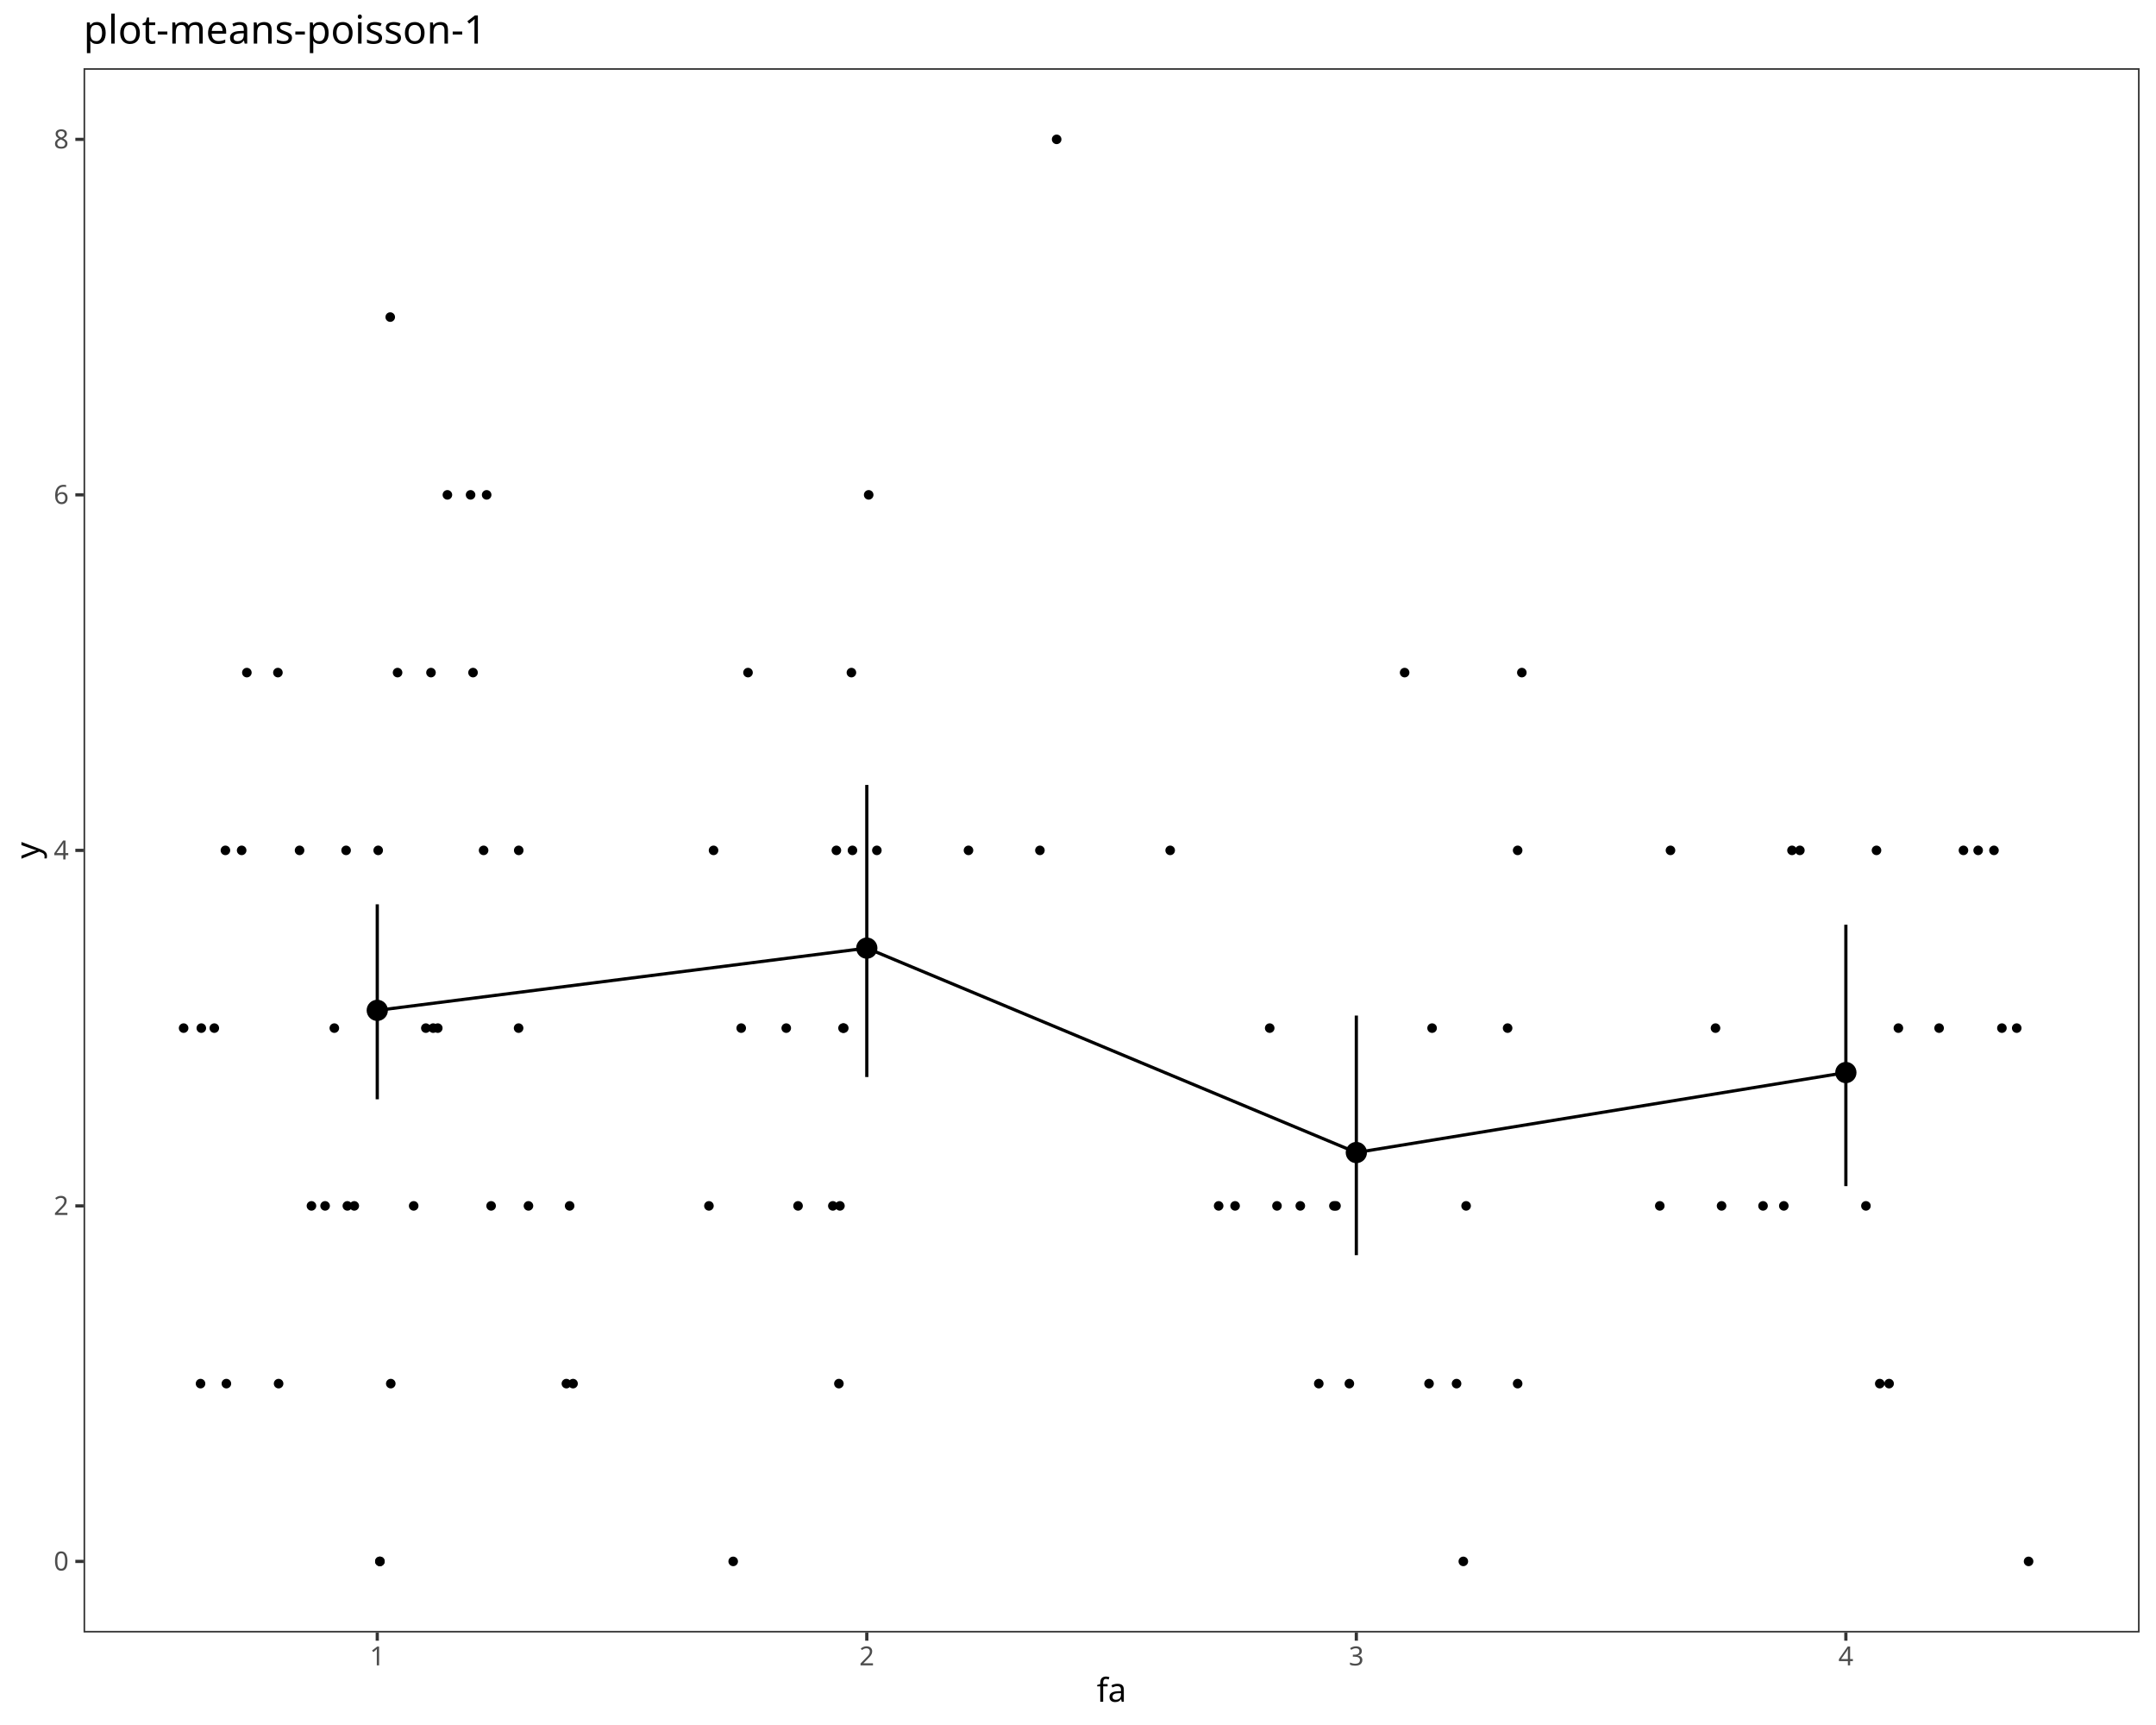
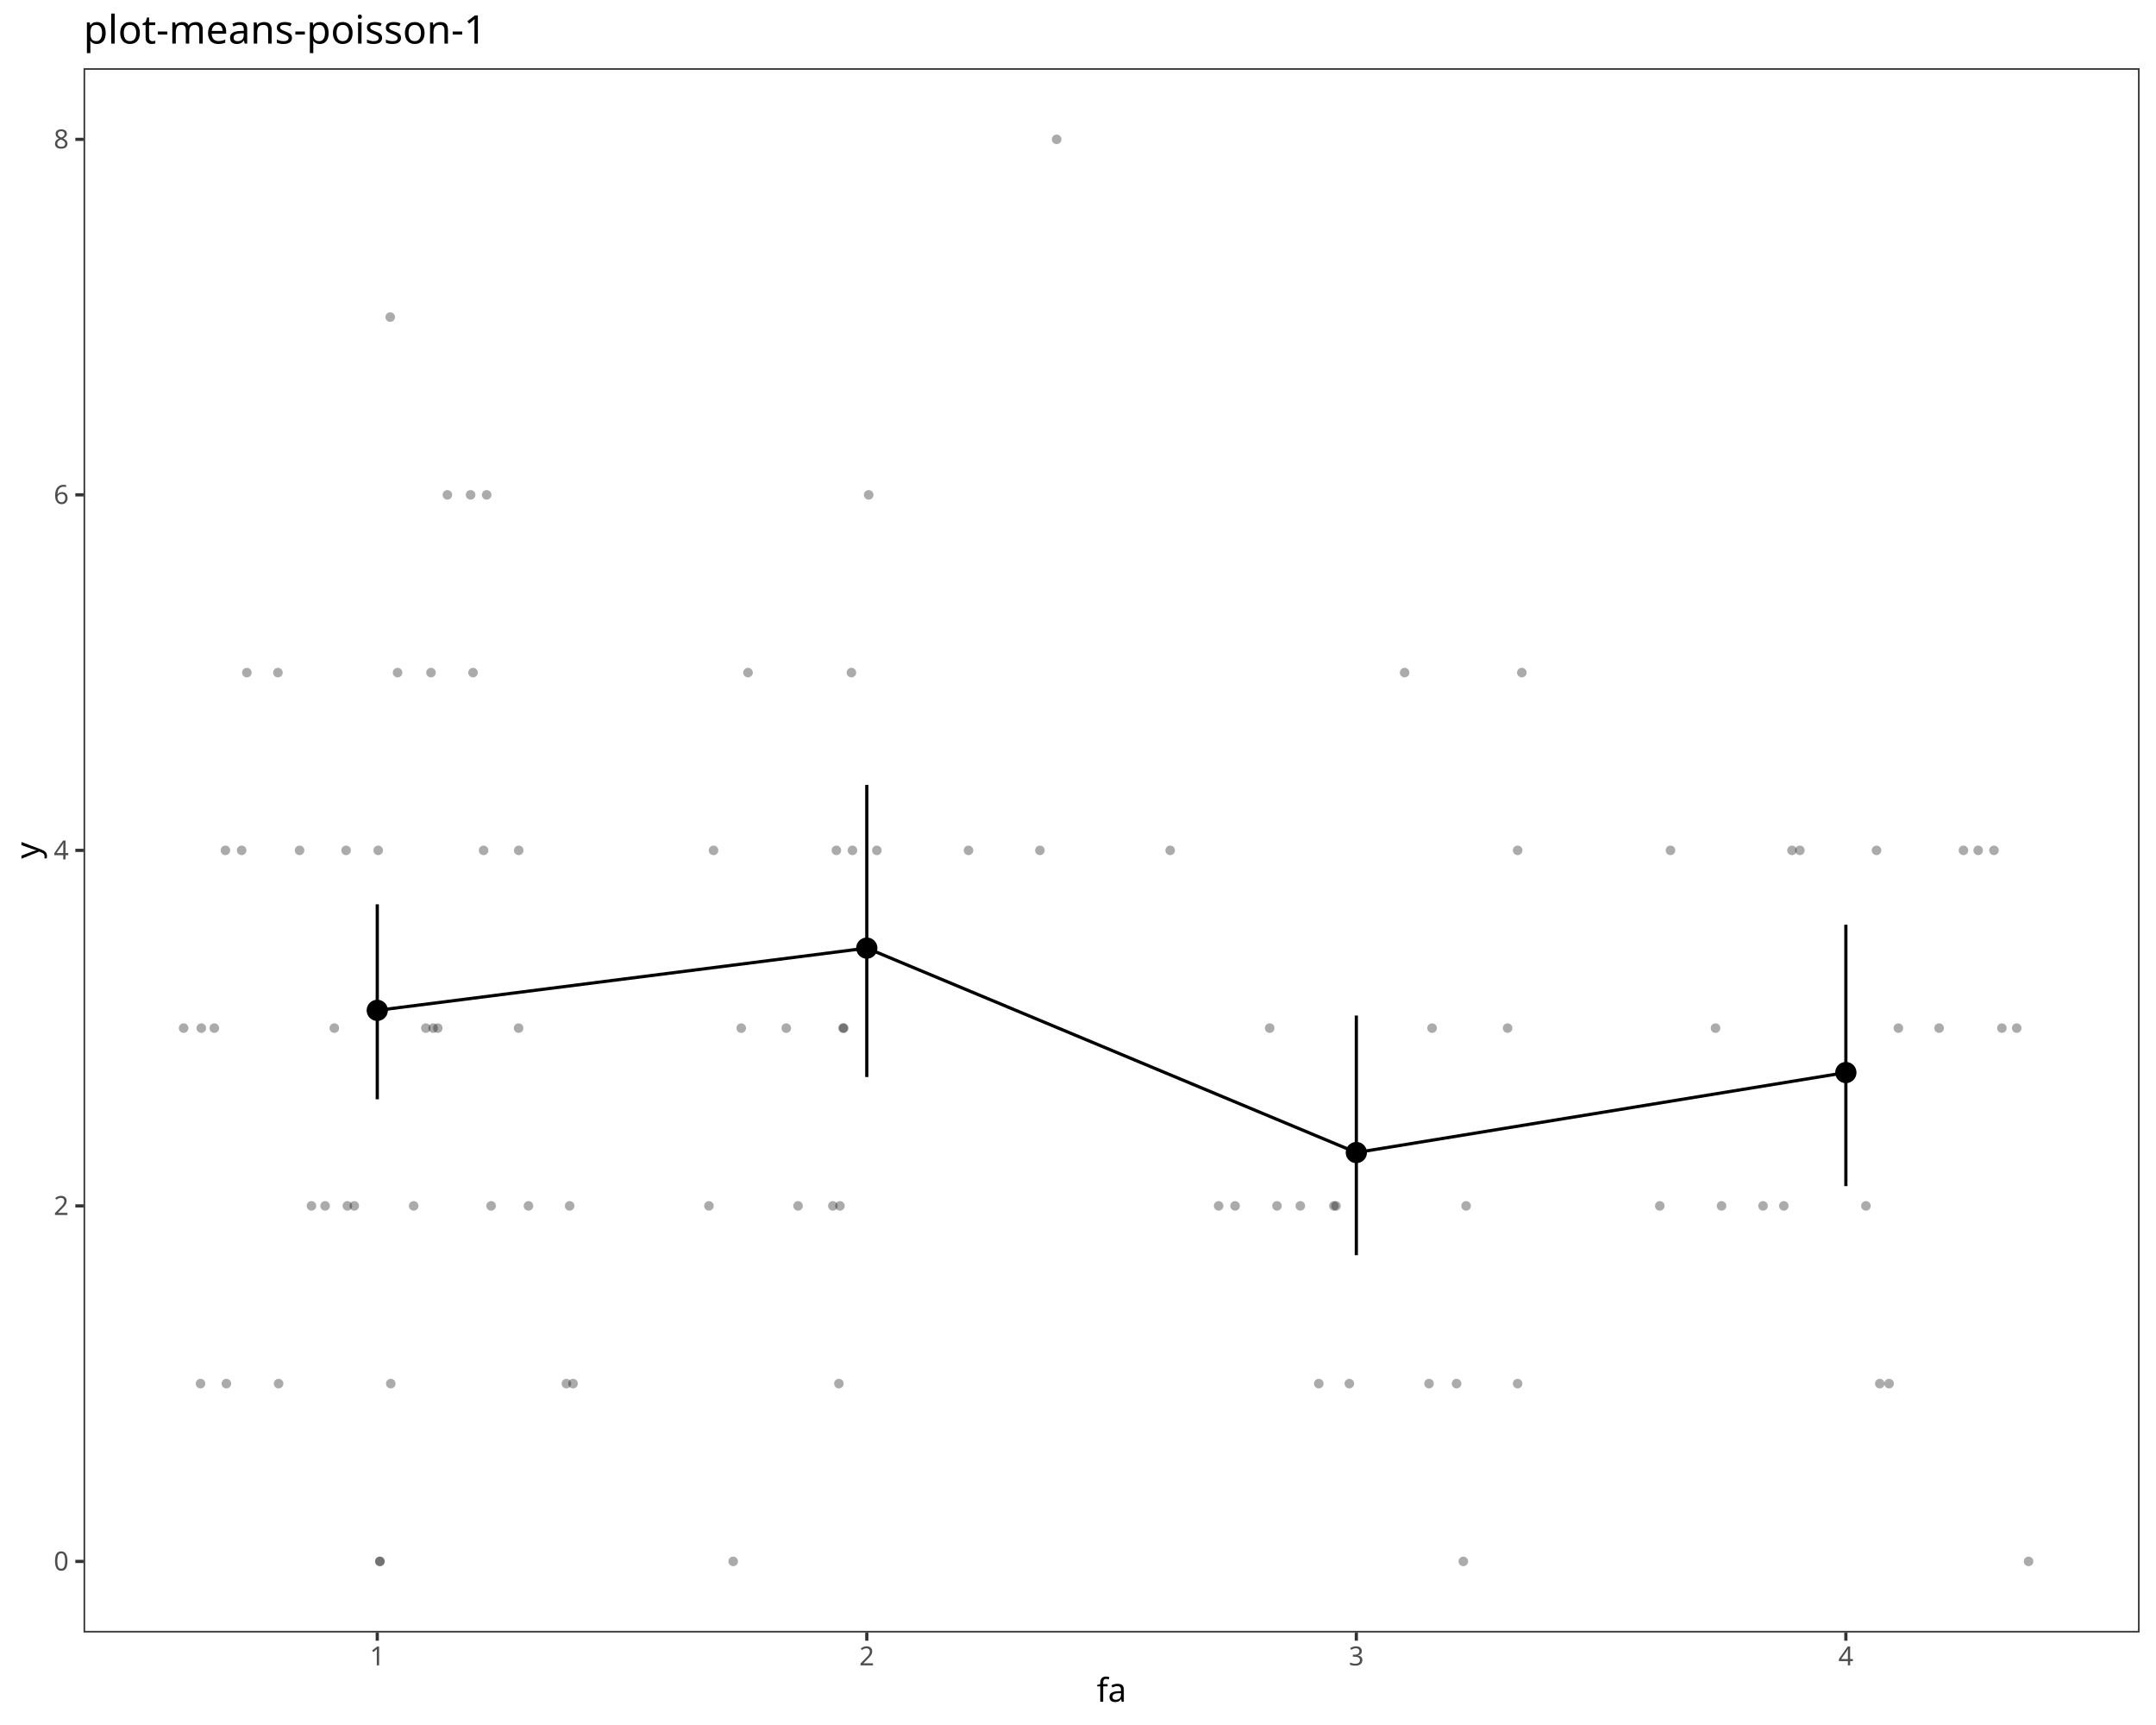
<svg xmlns="http://www.w3.org/2000/svg" class="svglite" data-engine-version="2.0" width="720.00pt" height="576.00pt" viewBox="0 0 720.00 576.00">
  <defs>
    <style type="text/css">
    .svglite line, .svglite polyline, .svglite polygon, .svglite path, .svglite rect, .svglite circle {
      fill: none;
      stroke: #000000;
      stroke-linecap: round;
      stroke-linejoin: round;
      stroke-miterlimit: 10.00;
    }
  </style>
  </defs>
  <rect width="100%" height="100%" style="stroke: none; fill: #FFFFFF;" />
  <defs>
    <clipPath id="cpMC4wMHw3MjAuMDB8MC4wMHw1NzYuMDA=">
      <rect x="0.00" y="0.00" width="720.00" height="576.00" />
    </clipPath>
  </defs>
  <g clip-path="url(#cpMC4wMHw3MjAuMDB8MC4wMHw1NzYuMDA=)">
    <rect x="0.00" y="0.00" width="720.00" height="576.00" style="stroke-width: 1.07; stroke: #FFFFFF; fill: #FFFFFF;" />
  </g>
  <defs>
    <clipPath id="cpMjcuOTB8NzE0LjUyfDIyLjc4fDU0NS4xMQ==">
      <rect x="27.90" y="22.78" width="686.62" height="522.33" />
    </clipPath>
  </defs>
  <g clip-path="url(#cpMjcuOTB8NzE0LjUyfDIyLjc4fDU0NS4xMQ==)">
    <rect x="27.90" y="22.78" width="686.62" height="522.33" style="stroke-width: 1.07; stroke: none; fill: #FFFFFF;" />
-     <circle cx="118.31" cy="402.66" r="1.60" style="stroke-width: 0.00; stroke: none; fill: #000000;" />
-     <circle cx="126.30" cy="283.95" r="1.60" style="stroke-width: 0.00; stroke: none; fill: #000000;" />
-     <circle cx="164.01" cy="402.66" r="1.60" style="stroke-width: 0.00; stroke: none; fill: #000000;" />
-     <circle cx="82.44" cy="224.59" r="1.60" style="stroke-width: 0.00; stroke: none; fill: #000000;" />
-     <circle cx="149.41" cy="165.24" r="1.60" style="stroke-width: 0.00; stroke: none; fill: #000000;" />
-     <circle cx="126.88" cy="521.37" r="1.60" style="stroke-width: 0.00; stroke: none; fill: #000000;" />
-     <circle cx="111.65" cy="343.30" r="1.60" style="stroke-width: 0.00; stroke: none; fill: #000000;" />
-     <circle cx="143.93" cy="224.59" r="1.60" style="stroke-width: 0.00; stroke: none; fill: #000000;" />
-     <circle cx="144.66" cy="343.30" r="1.60" style="stroke-width: 0.00; stroke: none; fill: #000000;" />
-     <circle cx="71.57" cy="343.30" r="1.60" style="stroke-width: 0.00; stroke: none; fill: #000000;" />
-     <circle cx="162.52" cy="165.24" r="1.60" style="stroke-width: 0.00; stroke: none; fill: #000000;" />
-     <circle cx="67.23" cy="343.30" r="1.60" style="stroke-width: 0.00; stroke: none; fill: #000000;" />
-     <circle cx="173.23" cy="283.95" r="1.60" style="stroke-width: 0.00; stroke: none; fill: #000000;" />
-     <circle cx="142.21" cy="343.30" r="1.60" style="stroke-width: 0.00; stroke: none; fill: #000000;" />
-     <circle cx="189.15" cy="462.01" r="1.60" style="stroke-width: 0.00; stroke: none; fill: #000000;" />
-     <circle cx="92.81" cy="224.59" r="1.60" style="stroke-width: 0.00; stroke: none; fill: #000000;" />
-     <circle cx="176.48" cy="402.66" r="1.60" style="stroke-width: 0.00; stroke: none; fill: #000000;" />
-     <circle cx="126.85" cy="521.37" r="1.60" style="stroke-width: 0.00; stroke: none; fill: #000000;" />
-     <circle cx="116.00" cy="402.66" r="1.60" style="stroke-width: 0.00; stroke: none; fill: #000000;" />
-     <circle cx="157.15" cy="165.24" r="1.60" style="stroke-width: 0.00; stroke: none; fill: #000000;" />
-     <circle cx="284.33" cy="224.59" r="1.60" style="stroke-width: 0.00; stroke: none; fill: #000000;" />
-     <circle cx="323.43" cy="283.95" r="1.60" style="stroke-width: 0.00; stroke: none; fill: #000000;" />
-     <circle cx="247.53" cy="343.30" r="1.60" style="stroke-width: 0.00; stroke: none; fill: #000000;" />
-     <circle cx="352.87" cy="46.53" r="1.60" style="stroke-width: 0.00; stroke: none; fill: #000000;" />
-     <circle cx="279.31" cy="283.95" r="1.60" style="stroke-width: 0.00; stroke: none; fill: #000000;" />
-     <circle cx="347.28" cy="283.95" r="1.60" style="stroke-width: 0.00; stroke: none; fill: #000000;" />
-     <circle cx="281.78" cy="343.30" r="1.60" style="stroke-width: 0.00; stroke: none; fill: #000000;" />
-     <circle cx="281.53" cy="343.30" r="1.60" style="stroke-width: 0.00; stroke: none; fill: #000000;" />
-     <circle cx="266.51" cy="402.66" r="1.60" style="stroke-width: 0.00; stroke: none; fill: #000000;" />
-     <circle cx="280.15" cy="462.01" r="1.60" style="stroke-width: 0.00; stroke: none; fill: #000000;" />
-     <circle cx="290.10" cy="165.24" r="1.60" style="stroke-width: 0.00; stroke: none; fill: #000000;" />
-     <circle cx="249.80" cy="224.59" r="1.60" style="stroke-width: 0.00; stroke: none; fill: #000000;" />
-     <circle cx="292.83" cy="283.95" r="1.60" style="stroke-width: 0.00; stroke: none; fill: #000000;" />
-     <circle cx="238.29" cy="283.95" r="1.60" style="stroke-width: 0.00; stroke: none; fill: #000000;" />
-     <circle cx="244.85" cy="521.37" r="1.60" style="stroke-width: 0.00; stroke: none; fill: #000000;" />
-     <circle cx="262.57" cy="343.30" r="1.60" style="stroke-width: 0.00; stroke: none; fill: #000000;" />
-     <circle cx="284.68" cy="283.95" r="1.60" style="stroke-width: 0.00; stroke: none; fill: #000000;" />
-     <circle cx="236.75" cy="402.66" r="1.60" style="stroke-width: 0.00; stroke: none; fill: #000000;" />
-     <circle cx="280.50" cy="402.66" r="1.60" style="stroke-width: 0.00; stroke: none; fill: #000000;" />
-     <circle cx="278.13" cy="402.66" r="1.60" style="stroke-width: 0.00; stroke: none; fill: #000000;" />
-     <circle cx="440.41" cy="462.01" r="1.60" style="stroke-width: 0.00; stroke: none; fill: #000000;" />
-     <circle cx="426.45" cy="402.66" r="1.60" style="stroke-width: 0.00; stroke: none; fill: #000000;" />
-     <circle cx="489.61" cy="402.66" r="1.60" style="stroke-width: 0.00; stroke: none; fill: #000000;" />
-     <circle cx="434.24" cy="402.66" r="1.60" style="stroke-width: 0.00; stroke: none; fill: #000000;" />
-     <circle cx="486.42" cy="462.01" r="1.60" style="stroke-width: 0.00; stroke: none; fill: #000000;" />
-     <circle cx="477.23" cy="462.01" r="1.60" style="stroke-width: 0.00; stroke: none; fill: #000000;" />
-     <circle cx="406.97" cy="402.66" r="1.60" style="stroke-width: 0.00; stroke: none; fill: #000000;" />
-     <circle cx="424.02" cy="343.30" r="1.60" style="stroke-width: 0.00; stroke: none; fill: #000000;" />
-     <circle cx="445.46" cy="402.66" r="1.60" style="stroke-width: 0.00; stroke: none; fill: #000000;" />
-     <circle cx="469.08" cy="224.59" r="1.60" style="stroke-width: 0.00; stroke: none; fill: #000000;" />
-     <circle cx="488.68" cy="521.37" r="1.60" style="stroke-width: 0.00; stroke: none; fill: #000000;" />
-     <circle cx="503.47" cy="343.30" r="1.60" style="stroke-width: 0.00; stroke: none; fill: #000000;" />
-     <circle cx="390.78" cy="283.95" r="1.60" style="stroke-width: 0.00; stroke: none; fill: #000000;" />
-     <circle cx="506.82" cy="462.01" r="1.60" style="stroke-width: 0.00; stroke: none; fill: #000000;" />
-     <circle cx="478.25" cy="343.30" r="1.60" style="stroke-width: 0.00; stroke: none; fill: #000000;" />
-     <circle cx="446.16" cy="402.66" r="1.60" style="stroke-width: 0.00; stroke: none; fill: #000000;" />
-     <circle cx="450.62" cy="462.01" r="1.60" style="stroke-width: 0.00; stroke: none; fill: #000000;" />
-     <circle cx="506.82" cy="283.95" r="1.60" style="stroke-width: 0.00; stroke: none; fill: #000000;" />
-     <circle cx="508.22" cy="224.59" r="1.60" style="stroke-width: 0.00; stroke: none; fill: #000000;" />
-     <circle cx="412.46" cy="402.66" r="1.60" style="stroke-width: 0.00; stroke: none; fill: #000000;" />
-     <circle cx="601.07" cy="283.95" r="1.60" style="stroke-width: 0.00; stroke: none; fill: #000000;" />
-     <circle cx="630.87" cy="462.01" r="1.60" style="stroke-width: 0.00; stroke: none; fill: #000000;" />
-     <circle cx="554.29" cy="402.66" r="1.60" style="stroke-width: 0.00; stroke: none; fill: #000000;" />
-     <circle cx="623.13" cy="402.66" r="1.60" style="stroke-width: 0.00; stroke: none; fill: #000000;" />
-     <circle cx="598.44" cy="283.95" r="1.60" style="stroke-width: 0.00; stroke: none; fill: #000000;" />
-     <circle cx="647.57" cy="343.30" r="1.60" style="stroke-width: 0.00; stroke: none; fill: #000000;" />
-     <circle cx="660.61" cy="283.95" r="1.60" style="stroke-width: 0.00; stroke: none; fill: #000000;" />
-     <circle cx="557.86" cy="283.95" r="1.60" style="stroke-width: 0.00; stroke: none; fill: #000000;" />
-     <circle cx="655.70" cy="283.95" r="1.60" style="stroke-width: 0.00; stroke: none; fill: #000000;" />
-     <circle cx="668.54" cy="343.30" r="1.60" style="stroke-width: 0.00; stroke: none; fill: #000000;" />
-     <circle cx="665.89" cy="283.95" r="1.60" style="stroke-width: 0.00; stroke: none; fill: #000000;" />
-     <circle cx="572.90" cy="343.30" r="1.60" style="stroke-width: 0.00; stroke: none; fill: #000000;" />
-     <circle cx="626.66" cy="283.95" r="1.60" style="stroke-width: 0.00; stroke: none; fill: #000000;" />
-     <circle cx="677.45" cy="521.37" r="1.60" style="stroke-width: 0.00; stroke: none; fill: #000000;" />
-     <circle cx="633.97" cy="343.30" r="1.60" style="stroke-width: 0.00; stroke: none; fill: #000000;" />
-     <circle cx="588.77" cy="402.66" r="1.60" style="stroke-width: 0.00; stroke: none; fill: #000000;" />
-     <circle cx="574.92" cy="402.66" r="1.60" style="stroke-width: 0.00; stroke: none; fill: #000000;" />
-     <circle cx="673.49" cy="343.30" r="1.60" style="stroke-width: 0.00; stroke: none; fill: #000000;" />
-     <circle cx="595.71" cy="402.66" r="1.60" style="stroke-width: 0.00; stroke: none; fill: #000000;" />
-     <circle cx="627.75" cy="462.01" r="1.60" style="stroke-width: 0.00; stroke: none; fill: #000000;" />
-     <circle cx="104.01" cy="402.66" r="1.60" style="stroke-width: 0.00; stroke: none; fill: #000000;" />
-     <circle cx="115.58" cy="283.95" r="1.60" style="stroke-width: 0.00; stroke: none; fill: #000000;" />
-     <circle cx="108.57" cy="402.66" r="1.60" style="stroke-width: 0.00; stroke: none; fill: #000000;" />
-     <circle cx="100.04" cy="283.95" r="1.60" style="stroke-width: 0.00; stroke: none; fill: #000000;" />
-     <circle cx="93.04" cy="462.01" r="1.60" style="stroke-width: 0.00; stroke: none; fill: #000000;" />
-     <circle cx="173.19" cy="343.30" r="1.60" style="stroke-width: 0.00; stroke: none; fill: #000000;" />
-     <circle cx="130.32" cy="105.88" r="1.60" style="stroke-width: 0.00; stroke: none; fill: #000000;" />
-     <circle cx="132.77" cy="224.59" r="1.60" style="stroke-width: 0.00; stroke: none; fill: #000000;" />
-     <circle cx="157.97" cy="224.59" r="1.60" style="stroke-width: 0.00; stroke: none; fill: #000000;" />
-     <circle cx="191.37" cy="462.01" r="1.60" style="stroke-width: 0.00; stroke: none; fill: #000000;" />
-     <circle cx="130.50" cy="462.01" r="1.60" style="stroke-width: 0.00; stroke: none; fill: #000000;" />
-     <circle cx="75.28" cy="283.95" r="1.60" style="stroke-width: 0.00; stroke: none; fill: #000000;" />
-     <circle cx="138.15" cy="402.66" r="1.60" style="stroke-width: 0.00; stroke: none; fill: #000000;" />
-     <circle cx="161.50" cy="283.95" r="1.60" style="stroke-width: 0.00; stroke: none; fill: #000000;" />
-     <circle cx="190.23" cy="402.66" r="1.60" style="stroke-width: 0.00; stroke: none; fill: #000000;" />
-     <circle cx="75.60" cy="462.01" r="1.60" style="stroke-width: 0.00; stroke: none; fill: #000000;" />
-     <circle cx="80.70" cy="283.95" r="1.60" style="stroke-width: 0.00; stroke: none; fill: #000000;" />
-     <circle cx="66.97" cy="462.01" r="1.60" style="stroke-width: 0.00; stroke: none; fill: #000000;" />
-     <circle cx="146.20" cy="343.30" r="1.60" style="stroke-width: 0.00; stroke: none; fill: #000000;" />
-     <circle cx="61.32" cy="343.30" r="1.60" style="stroke-width: 0.00; stroke: none; fill: #000000;" />
+     <circle cx="118.31" cy="402.66" r="1.60" style="stroke-width: 0.00; stroke: none; fill: #000000; fill-opacity: 0.33;" />
+     <circle cx="126.30" cy="283.95" r="1.60" style="stroke-width: 0.00; stroke: none; fill: #000000; fill-opacity: 0.33;" />
+     <circle cx="164.01" cy="402.66" r="1.60" style="stroke-width: 0.00; stroke: none; fill: #000000; fill-opacity: 0.33;" />
+     <circle cx="82.44" cy="224.59" r="1.60" style="stroke-width: 0.00; stroke: none; fill: #000000; fill-opacity: 0.33;" />
+     <circle cx="149.41" cy="165.24" r="1.60" style="stroke-width: 0.00; stroke: none; fill: #000000; fill-opacity: 0.33;" />
+     <circle cx="126.88" cy="521.37" r="1.60" style="stroke-width: 0.00; stroke: none; fill: #000000; fill-opacity: 0.33;" />
+     <circle cx="111.65" cy="343.30" r="1.60" style="stroke-width: 0.00; stroke: none; fill: #000000; fill-opacity: 0.33;" />
+     <circle cx="143.93" cy="224.59" r="1.60" style="stroke-width: 0.00; stroke: none; fill: #000000; fill-opacity: 0.33;" />
+     <circle cx="144.66" cy="343.30" r="1.60" style="stroke-width: 0.00; stroke: none; fill: #000000; fill-opacity: 0.33;" />
+     <circle cx="71.57" cy="343.30" r="1.60" style="stroke-width: 0.00; stroke: none; fill: #000000; fill-opacity: 0.33;" />
+     <circle cx="162.52" cy="165.24" r="1.60" style="stroke-width: 0.00; stroke: none; fill: #000000; fill-opacity: 0.33;" />
+     <circle cx="67.23" cy="343.30" r="1.60" style="stroke-width: 0.00; stroke: none; fill: #000000; fill-opacity: 0.33;" />
+     <circle cx="173.23" cy="283.95" r="1.60" style="stroke-width: 0.00; stroke: none; fill: #000000; fill-opacity: 0.33;" />
+     <circle cx="142.21" cy="343.30" r="1.60" style="stroke-width: 0.00; stroke: none; fill: #000000; fill-opacity: 0.33;" />
+     <circle cx="189.15" cy="462.01" r="1.60" style="stroke-width: 0.00; stroke: none; fill: #000000; fill-opacity: 0.33;" />
+     <circle cx="92.81" cy="224.59" r="1.60" style="stroke-width: 0.00; stroke: none; fill: #000000; fill-opacity: 0.33;" />
+     <circle cx="176.48" cy="402.66" r="1.60" style="stroke-width: 0.00; stroke: none; fill: #000000; fill-opacity: 0.33;" />
+     <circle cx="126.85" cy="521.37" r="1.60" style="stroke-width: 0.00; stroke: none; fill: #000000; fill-opacity: 0.33;" />
+     <circle cx="116.00" cy="402.66" r="1.60" style="stroke-width: 0.00; stroke: none; fill: #000000; fill-opacity: 0.33;" />
+     <circle cx="157.15" cy="165.24" r="1.60" style="stroke-width: 0.00; stroke: none; fill: #000000; fill-opacity: 0.33;" />
+     <circle cx="284.33" cy="224.59" r="1.60" style="stroke-width: 0.00; stroke: none; fill: #000000; fill-opacity: 0.33;" />
+     <circle cx="323.43" cy="283.95" r="1.60" style="stroke-width: 0.00; stroke: none; fill: #000000; fill-opacity: 0.33;" />
+     <circle cx="247.53" cy="343.30" r="1.60" style="stroke-width: 0.00; stroke: none; fill: #000000; fill-opacity: 0.33;" />
+     <circle cx="352.87" cy="46.53" r="1.60" style="stroke-width: 0.00; stroke: none; fill: #000000; fill-opacity: 0.33;" />
+     <circle cx="279.31" cy="283.95" r="1.60" style="stroke-width: 0.00; stroke: none; fill: #000000; fill-opacity: 0.33;" />
+     <circle cx="347.28" cy="283.95" r="1.60" style="stroke-width: 0.00; stroke: none; fill: #000000; fill-opacity: 0.33;" />
+     <circle cx="281.78" cy="343.30" r="1.60" style="stroke-width: 0.00; stroke: none; fill: #000000; fill-opacity: 0.33;" />
+     <circle cx="281.53" cy="343.30" r="1.60" style="stroke-width: 0.00; stroke: none; fill: #000000; fill-opacity: 0.33;" />
+     <circle cx="266.51" cy="402.66" r="1.60" style="stroke-width: 0.00; stroke: none; fill: #000000; fill-opacity: 0.33;" />
+     <circle cx="280.15" cy="462.01" r="1.60" style="stroke-width: 0.00; stroke: none; fill: #000000; fill-opacity: 0.33;" />
+     <circle cx="290.10" cy="165.24" r="1.60" style="stroke-width: 0.00; stroke: none; fill: #000000; fill-opacity: 0.33;" />
+     <circle cx="249.80" cy="224.59" r="1.60" style="stroke-width: 0.00; stroke: none; fill: #000000; fill-opacity: 0.33;" />
+     <circle cx="292.83" cy="283.95" r="1.60" style="stroke-width: 0.00; stroke: none; fill: #000000; fill-opacity: 0.33;" />
+     <circle cx="238.29" cy="283.95" r="1.60" style="stroke-width: 0.00; stroke: none; fill: #000000; fill-opacity: 0.33;" />
+     <circle cx="244.85" cy="521.37" r="1.60" style="stroke-width: 0.00; stroke: none; fill: #000000; fill-opacity: 0.33;" />
+     <circle cx="262.57" cy="343.30" r="1.60" style="stroke-width: 0.00; stroke: none; fill: #000000; fill-opacity: 0.33;" />
+     <circle cx="284.68" cy="283.95" r="1.60" style="stroke-width: 0.00; stroke: none; fill: #000000; fill-opacity: 0.33;" />
+     <circle cx="236.75" cy="402.66" r="1.60" style="stroke-width: 0.00; stroke: none; fill: #000000; fill-opacity: 0.33;" />
+     <circle cx="280.50" cy="402.66" r="1.60" style="stroke-width: 0.00; stroke: none; fill: #000000; fill-opacity: 0.33;" />
+     <circle cx="278.13" cy="402.66" r="1.60" style="stroke-width: 0.00; stroke: none; fill: #000000; fill-opacity: 0.33;" />
+     <circle cx="440.41" cy="462.01" r="1.60" style="stroke-width: 0.00; stroke: none; fill: #000000; fill-opacity: 0.33;" />
+     <circle cx="426.45" cy="402.66" r="1.60" style="stroke-width: 0.00; stroke: none; fill: #000000; fill-opacity: 0.33;" />
+     <circle cx="489.61" cy="402.66" r="1.60" style="stroke-width: 0.00; stroke: none; fill: #000000; fill-opacity: 0.33;" />
+     <circle cx="434.24" cy="402.66" r="1.60" style="stroke-width: 0.00; stroke: none; fill: #000000; fill-opacity: 0.33;" />
+     <circle cx="486.42" cy="462.01" r="1.60" style="stroke-width: 0.00; stroke: none; fill: #000000; fill-opacity: 0.33;" />
+     <circle cx="477.23" cy="462.01" r="1.60" style="stroke-width: 0.00; stroke: none; fill: #000000; fill-opacity: 0.33;" />
+     <circle cx="406.97" cy="402.66" r="1.60" style="stroke-width: 0.00; stroke: none; fill: #000000; fill-opacity: 0.33;" />
+     <circle cx="424.02" cy="343.30" r="1.60" style="stroke-width: 0.00; stroke: none; fill: #000000; fill-opacity: 0.33;" />
+     <circle cx="445.46" cy="402.66" r="1.60" style="stroke-width: 0.00; stroke: none; fill: #000000; fill-opacity: 0.33;" />
+     <circle cx="469.08" cy="224.59" r="1.60" style="stroke-width: 0.00; stroke: none; fill: #000000; fill-opacity: 0.33;" />
+     <circle cx="488.68" cy="521.37" r="1.60" style="stroke-width: 0.00; stroke: none; fill: #000000; fill-opacity: 0.33;" />
+     <circle cx="503.47" cy="343.30" r="1.60" style="stroke-width: 0.00; stroke: none; fill: #000000; fill-opacity: 0.33;" />
+     <circle cx="390.78" cy="283.95" r="1.60" style="stroke-width: 0.00; stroke: none; fill: #000000; fill-opacity: 0.33;" />
+     <circle cx="506.82" cy="462.01" r="1.60" style="stroke-width: 0.00; stroke: none; fill: #000000; fill-opacity: 0.33;" />
+     <circle cx="478.25" cy="343.30" r="1.60" style="stroke-width: 0.00; stroke: none; fill: #000000; fill-opacity: 0.33;" />
+     <circle cx="446.16" cy="402.66" r="1.60" style="stroke-width: 0.00; stroke: none; fill: #000000; fill-opacity: 0.33;" />
+     <circle cx="450.62" cy="462.01" r="1.60" style="stroke-width: 0.00; stroke: none; fill: #000000; fill-opacity: 0.33;" />
+     <circle cx="506.82" cy="283.95" r="1.60" style="stroke-width: 0.00; stroke: none; fill: #000000; fill-opacity: 0.33;" />
+     <circle cx="508.22" cy="224.59" r="1.60" style="stroke-width: 0.00; stroke: none; fill: #000000; fill-opacity: 0.33;" />
+     <circle cx="412.46" cy="402.66" r="1.60" style="stroke-width: 0.00; stroke: none; fill: #000000; fill-opacity: 0.33;" />
+     <circle cx="601.07" cy="283.95" r="1.60" style="stroke-width: 0.00; stroke: none; fill: #000000; fill-opacity: 0.33;" />
+     <circle cx="630.87" cy="462.01" r="1.60" style="stroke-width: 0.00; stroke: none; fill: #000000; fill-opacity: 0.33;" />
+     <circle cx="554.29" cy="402.66" r="1.60" style="stroke-width: 0.00; stroke: none; fill: #000000; fill-opacity: 0.33;" />
+     <circle cx="623.13" cy="402.66" r="1.60" style="stroke-width: 0.00; stroke: none; fill: #000000; fill-opacity: 0.33;" />
+     <circle cx="598.44" cy="283.95" r="1.60" style="stroke-width: 0.00; stroke: none; fill: #000000; fill-opacity: 0.33;" />
+     <circle cx="647.57" cy="343.30" r="1.60" style="stroke-width: 0.00; stroke: none; fill: #000000; fill-opacity: 0.33;" />
+     <circle cx="660.61" cy="283.95" r="1.60" style="stroke-width: 0.00; stroke: none; fill: #000000; fill-opacity: 0.33;" />
+     <circle cx="557.86" cy="283.95" r="1.60" style="stroke-width: 0.00; stroke: none; fill: #000000; fill-opacity: 0.33;" />
+     <circle cx="655.70" cy="283.95" r="1.60" style="stroke-width: 0.00; stroke: none; fill: #000000; fill-opacity: 0.33;" />
+     <circle cx="668.54" cy="343.30" r="1.60" style="stroke-width: 0.00; stroke: none; fill: #000000; fill-opacity: 0.33;" />
+     <circle cx="665.89" cy="283.95" r="1.60" style="stroke-width: 0.00; stroke: none; fill: #000000; fill-opacity: 0.33;" />
+     <circle cx="572.90" cy="343.30" r="1.60" style="stroke-width: 0.00; stroke: none; fill: #000000; fill-opacity: 0.33;" />
+     <circle cx="626.66" cy="283.95" r="1.60" style="stroke-width: 0.00; stroke: none; fill: #000000; fill-opacity: 0.33;" />
+     <circle cx="677.45" cy="521.37" r="1.60" style="stroke-width: 0.00; stroke: none; fill: #000000; fill-opacity: 0.33;" />
+     <circle cx="633.97" cy="343.30" r="1.60" style="stroke-width: 0.00; stroke: none; fill: #000000; fill-opacity: 0.33;" />
+     <circle cx="588.77" cy="402.66" r="1.60" style="stroke-width: 0.00; stroke: none; fill: #000000; fill-opacity: 0.33;" />
+     <circle cx="574.92" cy="402.66" r="1.60" style="stroke-width: 0.00; stroke: none; fill: #000000; fill-opacity: 0.33;" />
+     <circle cx="673.49" cy="343.30" r="1.60" style="stroke-width: 0.00; stroke: none; fill: #000000; fill-opacity: 0.33;" />
+     <circle cx="595.71" cy="402.66" r="1.60" style="stroke-width: 0.00; stroke: none; fill: #000000; fill-opacity: 0.33;" />
+     <circle cx="627.75" cy="462.01" r="1.60" style="stroke-width: 0.00; stroke: none; fill: #000000; fill-opacity: 0.33;" />
+     <circle cx="104.01" cy="402.66" r="1.60" style="stroke-width: 0.00; stroke: none; fill: #000000; fill-opacity: 0.33;" />
+     <circle cx="115.58" cy="283.95" r="1.60" style="stroke-width: 0.00; stroke: none; fill: #000000; fill-opacity: 0.33;" />
+     <circle cx="108.57" cy="402.66" r="1.60" style="stroke-width: 0.00; stroke: none; fill: #000000; fill-opacity: 0.33;" />
+     <circle cx="100.04" cy="283.95" r="1.60" style="stroke-width: 0.00; stroke: none; fill: #000000; fill-opacity: 0.33;" />
+     <circle cx="93.04" cy="462.01" r="1.60" style="stroke-width: 0.00; stroke: none; fill: #000000; fill-opacity: 0.33;" />
+     <circle cx="173.19" cy="343.30" r="1.60" style="stroke-width: 0.00; stroke: none; fill: #000000; fill-opacity: 0.33;" />
+     <circle cx="130.32" cy="105.88" r="1.60" style="stroke-width: 0.00; stroke: none; fill: #000000; fill-opacity: 0.33;" />
+     <circle cx="132.77" cy="224.59" r="1.60" style="stroke-width: 0.00; stroke: none; fill: #000000; fill-opacity: 0.33;" />
+     <circle cx="157.97" cy="224.59" r="1.60" style="stroke-width: 0.00; stroke: none; fill: #000000; fill-opacity: 0.33;" />
+     <circle cx="191.37" cy="462.01" r="1.60" style="stroke-width: 0.00; stroke: none; fill: #000000; fill-opacity: 0.33;" />
+     <circle cx="130.50" cy="462.01" r="1.60" style="stroke-width: 0.00; stroke: none; fill: #000000; fill-opacity: 0.33;" />
+     <circle cx="75.28" cy="283.95" r="1.60" style="stroke-width: 0.00; stroke: none; fill: #000000; fill-opacity: 0.33;" />
+     <circle cx="138.15" cy="402.66" r="1.60" style="stroke-width: 0.00; stroke: none; fill: #000000; fill-opacity: 0.33;" />
+     <circle cx="161.50" cy="283.95" r="1.60" style="stroke-width: 0.00; stroke: none; fill: #000000; fill-opacity: 0.33;" />
+     <circle cx="190.23" cy="402.66" r="1.60" style="stroke-width: 0.00; stroke: none; fill: #000000; fill-opacity: 0.33;" />
+     <circle cx="75.60" cy="462.01" r="1.60" style="stroke-width: 0.00; stroke: none; fill: #000000; fill-opacity: 0.33;" />
+     <circle cx="80.70" cy="283.95" r="1.60" style="stroke-width: 0.00; stroke: none; fill: #000000; fill-opacity: 0.33;" />
+     <circle cx="66.97" cy="462.01" r="1.60" style="stroke-width: 0.00; stroke: none; fill: #000000; fill-opacity: 0.33;" />
+     <circle cx="146.20" cy="343.30" r="1.60" style="stroke-width: 0.00; stroke: none; fill: #000000; fill-opacity: 0.33;" />
+     <circle cx="61.32" cy="343.30" r="1.60" style="stroke-width: 0.00; stroke: none; fill: #000000; fill-opacity: 0.33;" />
    <polyline points="125.99,337.37 289.47,316.59 452.95,384.85 616.43,358.14 " style="stroke-width: 1.07; stroke-linecap: butt;" />
    <line x1="125.99" y1="367.06" x2="125.99" y2="301.96" style="stroke-width: 1.07; stroke-linecap: butt;" />
    <line x1="289.47" y1="359.63" x2="289.47" y2="262.10" style="stroke-width: 1.07; stroke-linecap: butt;" />
    <line x1="452.95" y1="419.11" x2="452.95" y2="339.11" style="stroke-width: 1.07; stroke-linecap: butt;" />
    <line x1="616.43" y1="396.05" x2="616.43" y2="308.77" style="stroke-width: 1.07; stroke-linecap: butt;" />
    <circle cx="125.99" cy="337.37" r="2.84" style="stroke-width: 1.42; fill: #000000;" />
    <circle cx="289.47" cy="316.59" r="2.84" style="stroke-width: 1.42; fill: #000000;" />
    <circle cx="452.95" cy="384.85" r="2.84" style="stroke-width: 1.42; fill: #000000;" />
    <circle cx="616.43" cy="358.14" r="2.84" style="stroke-width: 1.42; fill: #000000;" />
    <rect x="27.90" y="22.78" width="686.62" height="522.33" style="stroke-width: 1.07; stroke: #333333;" />
  </g>
  <g clip-path="url(#cpMC4wMHw3MjAuMDB8MC4wMHw1NzYuMDA=)">
    <text x="22.97" y="524.40" text-anchor="end" style="font-size: 8.80px; fill: #4D4D4D; font-family: sans;" textLength="4.89px" lengthAdjust="spacingAndGlyphs">0</text>
    <text x="22.97" y="405.69" text-anchor="end" style="font-size: 8.80px; fill: #4D4D4D; font-family: sans;" textLength="4.89px" lengthAdjust="spacingAndGlyphs">2</text>
    <text x="22.97" y="286.98" text-anchor="end" style="font-size: 8.80px; fill: #4D4D4D; font-family: sans;" textLength="4.89px" lengthAdjust="spacingAndGlyphs">4</text>
    <text x="22.97" y="168.26" text-anchor="end" style="font-size: 8.80px; fill: #4D4D4D; font-family: sans;" textLength="4.89px" lengthAdjust="spacingAndGlyphs">6</text>
    <text x="22.97" y="49.55" text-anchor="end" style="font-size: 8.80px; fill: #4D4D4D; font-family: sans;" textLength="4.89px" lengthAdjust="spacingAndGlyphs">8</text>
    <polyline points="25.16,521.37 27.90,521.37 " style="stroke-width: 1.07; stroke: #333333; stroke-linecap: butt;" />
    <polyline points="25.16,402.66 27.90,402.66 " style="stroke-width: 1.07; stroke: #333333; stroke-linecap: butt;" />
    <polyline points="25.16,283.95 27.90,283.95 " style="stroke-width: 1.07; stroke: #333333; stroke-linecap: butt;" />
    <polyline points="25.16,165.24 27.90,165.24 " style="stroke-width: 1.07; stroke: #333333; stroke-linecap: butt;" />
    <polyline points="25.16,46.53 27.90,46.53 " style="stroke-width: 1.07; stroke: #333333; stroke-linecap: butt;" />
    <polyline points="125.99,547.85 125.99,545.11 " style="stroke-width: 1.07; stroke: #333333; stroke-linecap: butt;" />
    <polyline points="289.47,547.85 289.47,545.11 " style="stroke-width: 1.07; stroke: #333333; stroke-linecap: butt;" />
    <polyline points="452.95,547.85 452.95,545.11 " style="stroke-width: 1.07; stroke: #333333; stroke-linecap: butt;" />
    <polyline points="616.43,547.85 616.43,545.11 " style="stroke-width: 1.07; stroke: #333333; stroke-linecap: butt;" />
    <text x="125.99" y="556.10" text-anchor="middle" style="font-size: 8.80px; fill: #4D4D4D; font-family: sans;" textLength="4.89px" lengthAdjust="spacingAndGlyphs">1</text>
    <text x="289.47" y="556.10" text-anchor="middle" style="font-size: 8.80px; fill: #4D4D4D; font-family: sans;" textLength="4.89px" lengthAdjust="spacingAndGlyphs">2</text>
    <text x="452.95" y="556.10" text-anchor="middle" style="font-size: 8.80px; fill: #4D4D4D; font-family: sans;" textLength="4.89px" lengthAdjust="spacingAndGlyphs">3</text>
    <text x="616.43" y="556.10" text-anchor="middle" style="font-size: 8.80px; fill: #4D4D4D; font-family: sans;" textLength="4.89px" lengthAdjust="spacingAndGlyphs">4</text>
    <text x="371.21" y="568.24" text-anchor="middle" style="font-size: 11.00px; font-family: sans;" textLength="9.17px" lengthAdjust="spacingAndGlyphs">fa</text>
    <text transform="translate(13.05,283.95) rotate(-90)" text-anchor="middle" style="font-size: 11.00px; font-family: sans;" textLength="5.50px" lengthAdjust="spacingAndGlyphs">y</text>
    <text x="27.90" y="14.56" style="font-size: 13.20px; font-family: sans;" textLength="126.95px" lengthAdjust="spacingAndGlyphs">plot-means-poisson-1</text>
  </g>
</svg>
